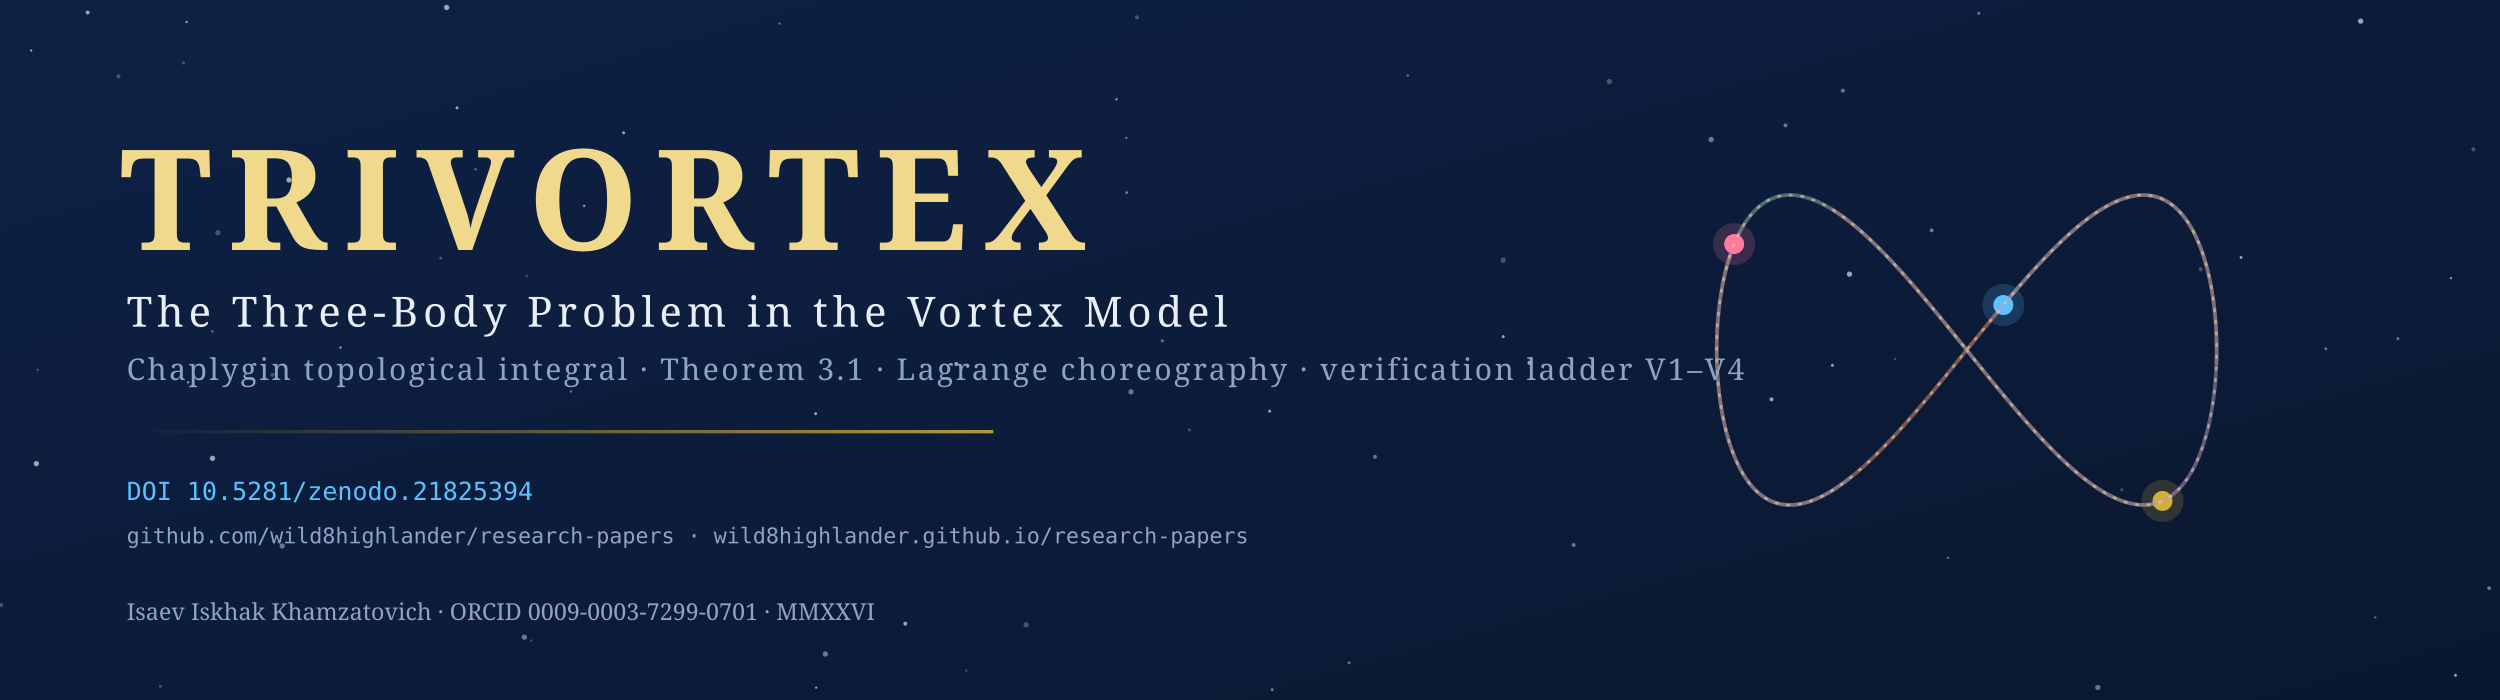
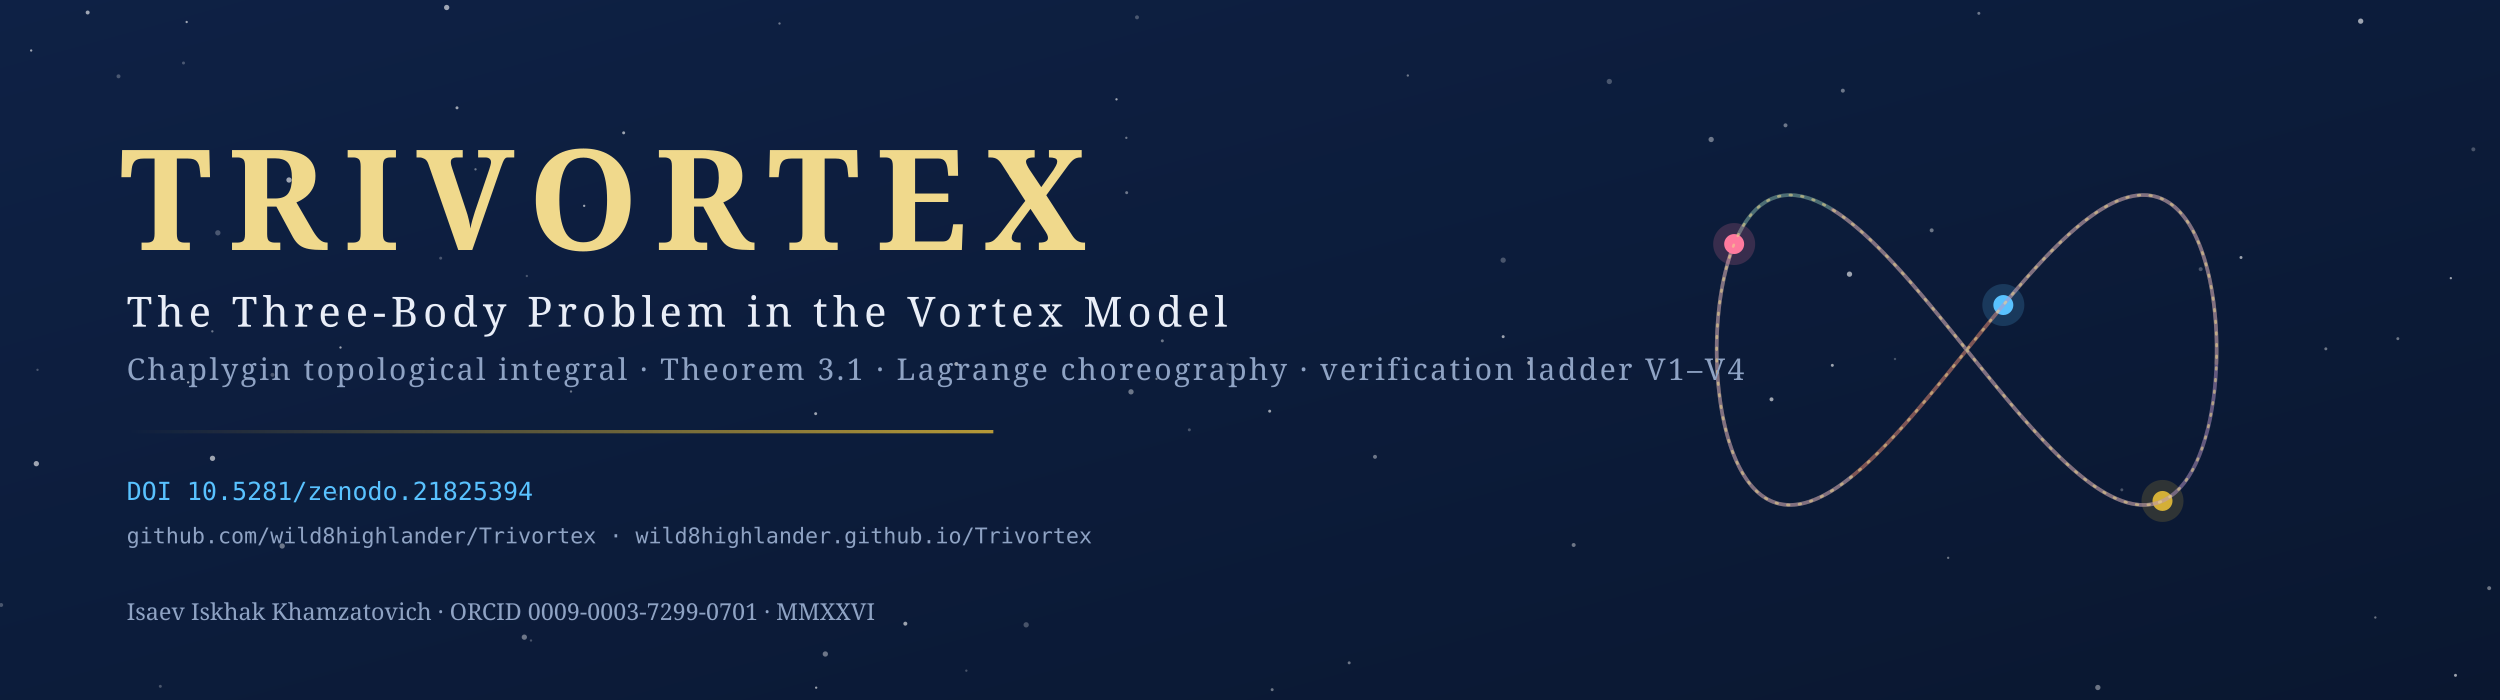
<svg xmlns="http://www.w3.org/2000/svg" width="1500" height="420" viewBox="0 0 1500 420" role="img" aria-label="TRIVORTEX banner">
  <defs>
    <linearGradient id="bgb" x1="0" y1="0" x2="1" y2="1">
      <stop offset="0" stop-color="#0E2145" />
      <stop offset="1" stop-color="#0A1730" />
    </linearGradient>
    <linearGradient id="fade" x1="0" y1="0" x2="1" y2="0">
      <stop offset="0" stop-color="#D4AF37" stop-opacity="0" />
      <stop offset="1" stop-color="#D4AF37" stop-opacity="0.85" />
    </linearGradient>
  </defs>
  <rect width="1500" height="420" fill="url(#bgb)" />
  <circle cx="678.6" cy="235.1" r="1.6" fill="#FFFFFF" opacity="0.4" />
  <circle cx="761.8" cy="246.7" r="0.9" fill="#FFFFFF" opacity="0.6" />
  <circle cx="713.6" cy="257.9" r="0.9" fill="#FFFFFF" opacity="0.25" />
  <circle cx="669.9" cy="59.6" r="0.7" fill="#FFFFFF" opacity="0.6" />
  <circle cx="1473.3" cy="405.2" r="0.9" fill="#FFFFFF" opacity="0.6" />
  <circle cx="22.5" cy="221.9" r="0.7" fill="#FFFFFF" opacity="0.25" />
  <circle cx="285.3" cy="101.6" r="0.7" fill="#FFFFFF" opacity="0.4" />
  <circle cx="489.4" cy="248.2" r="0.9" fill="#FFFFFF" opacity="0.6" />
  <circle cx="350.5" cy="123.5" r="0.7" fill="#FFFFFF" opacity="0.6" />
  <circle cx="127.5" cy="275.0" r="1.6" fill="#FFFFFF" opacity="0.6" />
  <circle cx="1493.5" cy="352.9" r="1.2" fill="#FFFFFF" opacity="0.4" />
  <circle cx="1137.0" cy="215.4" r="0.7" fill="#FFFFFF" opacity="0.25" />
  <circle cx="844.7" cy="45.3" r="0.7" fill="#FFFFFF" opacity="0.4" />
  <circle cx="579.8" cy="402.4" r="0.7" fill="#FFFFFF" opacity="0.25" />
  <circle cx="314.6" cy="382.3" r="1.6" fill="#FFFFFF" opacity="0.4" />
  <circle cx="1470.5" cy="166.9" r="0.7" fill="#FFFFFF" opacity="0.6" />
  <circle cx="944.2" cy="327.0" r="1.2" fill="#FFFFFF" opacity="0.4" />
  <circle cx="130.7" cy="139.7" r="1.6" fill="#FFFFFF" opacity="0.25" />
  <circle cx="201.9" cy="296.9" r="0.7" fill="#FFFFFF" opacity="0.25" />
  <circle cx="697.4" cy="204.5" r="0.9" fill="#FFFFFF" opacity="0.4" />
  <circle cx="763.3" cy="413.8" r="0.9" fill="#FFFFFF" opacity="0.4" />
  <circle cx="965.6" cy="48.9" r="1.6" fill="#FFFFFF" opacity="0.25" />
  <circle cx="0.7" cy="363.0" r="1.2" fill="#FFFFFF" opacity="0.25" />
  <circle cx="316.1" cy="165.6" r="0.7" fill="#FFFFFF" opacity="0.25" />
  <circle cx="1484.0" cy="89.6" r="1.2" fill="#FFFFFF" opacity="0.25" />
  <circle cx="1159.0" cy="138.2" r="1.2" fill="#FFFFFF" opacity="0.4" />
  <circle cx="110.1" cy="37.8" r="0.9" fill="#FFFFFF" opacity="0.25" />
  <circle cx="901.9" cy="156.1" r="1.6" fill="#FFFFFF" opacity="0.25" />
  <circle cx="1438.7" cy="203.2" r="0.9" fill="#FFFFFF" opacity="0.4" />
  <circle cx="274.2" cy="64.7" r="0.9" fill="#FFFFFF" opacity="0.6" />
  <circle cx="374.2" cy="79.7" r="0.9" fill="#FFFFFF" opacity="0.6" />
  <circle cx="1425.2" cy="370.5" r="0.7" fill="#FFFFFF" opacity="0.4" />
  <circle cx="71.1" cy="45.8" r="1.2" fill="#FFFFFF" opacity="0.25" />
  <circle cx="1109.7" cy="164.5" r="1.6" fill="#FFFFFF" opacity="0.6" />
  <circle cx="736.5" cy="218.4" r="0.7" fill="#FFFFFF" opacity="0.25" />
  <circle cx="342.6" cy="234.9" r="0.7" fill="#FFFFFF" opacity="0.4" />
  <circle cx="318.6" cy="384.3" r="0.7" fill="#FFFFFF" opacity="0.25" />
  <circle cx="403.8" cy="187.2" r="0.7" fill="#FFFFFF" opacity="0.25" />
  <circle cx="264.4" cy="154.9" r="0.9" fill="#FFFFFF" opacity="0.25" />
  <circle cx="543.2" cy="374.2" r="1.2" fill="#FFFFFF" opacity="0.6" />
  <circle cx="1099.4" cy="219.2" r="0.9" fill="#FFFFFF" opacity="0.6" />
  <circle cx="52.6" cy="7.5" r="1.2" fill="#FFFFFF" opacity="0.6" />
  <circle cx="467.7" cy="14.1" r="0.7" fill="#FFFFFF" opacity="0.4" />
  <circle cx="100.9" cy="130.6" r="0.9" fill="#FFFFFF" opacity="0.25" />
  <circle cx="112.9" cy="229.4" r="0.7" fill="#FFFFFF" opacity="0.6" />
  <circle cx="1105.7" cy="54.4" r="1.2" fill="#FFFFFF" opacity="0.4" />
  <circle cx="127.4" cy="198.8" r="0.7" fill="#FFFFFF" opacity="0.4" />
  <circle cx="1416.4" cy="12.7" r="1.6" fill="#FFFFFF" opacity="0.6" />
  <circle cx="21.8" cy="278.2" r="1.6" fill="#FFFFFF" opacity="0.6" />
  <circle cx="18.7" cy="30.3" r="0.7" fill="#FFFFFF" opacity="0.6" />
  <circle cx="173.4" cy="108.0" r="1.6" fill="#FFFFFF" opacity="0.6" />
  <circle cx="495.2" cy="392.4" r="1.6" fill="#FFFFFF" opacity="0.4" />
  <circle cx="693.9" cy="227.3" r="0.7" fill="#FFFFFF" opacity="0.4" />
  <circle cx="901.9" cy="202.0" r="0.9" fill="#FFFFFF" opacity="0.6" />
  <circle cx="169.3" cy="327.6" r="1.6" fill="#FFFFFF" opacity="0.4" />
  <circle cx="1344.6" cy="154.5" r="0.9" fill="#FFFFFF" opacity="0.6" />
  <circle cx="917.6" cy="217.7" r="1.2" fill="#FFFFFF" opacity="0.6" />
  <circle cx="1395.5" cy="209.3" r="0.9" fill="#FFFFFF" opacity="0.4" />
  <circle cx="607.1" cy="105.3" r="1.6" fill="#FFFFFF" opacity="0.25" />
  <circle cx="1320.4" cy="161.5" r="1.2" fill="#FFFFFF" opacity="0.25" />
  <circle cx="204.3" cy="208.5" r="0.7" fill="#FFFFFF" opacity="0.6" />
  <circle cx="96.2" cy="411.8" r="0.9" fill="#FFFFFF" opacity="0.25" />
  <circle cx="676.0" cy="115.6" r="0.9" fill="#FFFFFF" opacity="0.4" />
  <circle cx="573.8" cy="218.4" r="1.2" fill="#FFFFFF" opacity="0.6" />
  <circle cx="1258.7" cy="412.5" r="1.6" fill="#FFFFFF" opacity="0.4" />
  <circle cx="112.0" cy="13.2" r="0.7" fill="#FFFFFF" opacity="0.6" />
  <circle cx="1062.9" cy="239.6" r="1.2" fill="#FFFFFF" opacity="0.6" />
  <circle cx="1187.3" cy="8.0" r="0.9" fill="#FFFFFF" opacity="0.4" />
  <circle cx="682.2" cy="10.4" r="1.2" fill="#FFFFFF" opacity="0.25" />
  <circle cx="1168.9" cy="334.7" r="0.7" fill="#FFFFFF" opacity="0.4" />
  <circle cx="163.5" cy="224.9" r="1.2" fill="#FFFFFF" opacity="0.25" />
  <circle cx="1026.7" cy="83.7" r="1.6" fill="#FFFFFF" opacity="0.4" />
  <circle cx="268.0" cy="4.5" r="1.6" fill="#FFFFFF" opacity="0.6" />
  <circle cx="1071.3" cy="75.2" r="1.2" fill="#FFFFFF" opacity="0.4" />
  <circle cx="809.5" cy="397.7" r="0.9" fill="#FFFFFF" opacity="0.4" />
  <circle cx="1273.1" cy="293.9" r="0.9" fill="#FFFFFF" opacity="0.25" />
  <circle cx="615.7" cy="374.9" r="1.6" fill="#FFFFFF" opacity="0.25" />
  <circle cx="675.8" cy="82.7" r="0.7" fill="#FFFFFF" opacity="0.4" />
  <circle cx="825.0" cy="274.1" r="1.2" fill="#FFFFFF" opacity="0.4" />
  <circle cx="489.7" cy="412.6" r="0.7" fill="#FFFFFF" opacity="0.6" />
  <path d="M 1329.86,217.89 L 1330.00,211.33 L 1329.94,204.76 L 1329.70,198.21 L 1329.27,191.73 L 1328.65,185.33 L 1327.85,179.06 L 1326.86,172.94 L 1325.69,167.01 L 1324.34,161.29 L 1322.81,155.82 L 1321.10,150.62 L 1319.21,145.71 L 1317.15,141.12 L 1314.92,136.88 L 1312.51,133.01 L 1309.95,129.51 L 1307.22,126.42 L 1304.33,123.75 L 1301.29,121.51 L 1298.09,119.71 L 1294.75,118.36 L 1291.27,117.47 L 1287.64,117.04 L 1283.89,117.08 L 1280.00,117.58 L 1275.98,118.54 L 1271.85,119.96 L 1267.60,121.82 L 1263.25,124.13 L 1258.78,126.87 L 1254.23,130.02 L 1249.57,133.57 L 1244.83,137.50 L 1240.01,141.80 L 1235.12,146.43 L 1230.15,151.39 L 1225.13,156.63 L 1220.04,162.15 L 1214.91,167.90 L 1209.74,173.86 L 1204.52,180.00 L 1199.28,186.29 L 1194.01,192.70 L 1188.72,199.20 L 1183.43,205.75 L 1178.13,212.32 L 1172.83,218.89 L 1167.54,225.40 L 1162.26,231.84 L 1157.01,238.17 L 1151.79,244.36 L 1146.60,250.38 L 1141.45,256.19 L 1136.35,261.78 L 1131.31,267.11 L 1126.33,272.15 L 1121.41,276.88 L 1116.57,281.28 L 1111.81,285.32 L 1107.13,288.98 L 1102.54,292.25 L 1098.05,295.11 L 1093.66,297.55 L 1089.38,299.54 L 1085.21,301.09 L 1081.16,302.19 L 1077.24,302.82 L 1073.44,303.00 L 1069.78,302.70 L 1066.25,301.95 L 1062.87,300.73 L 1059.63,299.06 L 1056.54,296.95 L 1053.61,294.40 L 1050.83,291.43 L 1048.22,288.06 L 1045.77,284.29 L 1043.49,280.15 L 1041.38,275.67 L 1039.44,270.85 L 1037.68,265.73 L 1036.09,260.33 L 1034.69,254.69 L 1033.46,248.81 L 1032.42,242.75 L 1031.57,236.52 L 1030.89,230.16 L 1030.41,223.69 L 1030.11,217.16 L 1030.00,210.60 L 1030.08,204.03 L 1030.34,197.49 L 1030.79,191.01 L 1031.43,184.63 L 1032.25,178.37 L 1033.26,172.27 L 1034.45,166.36 L 1035.82,160.67 L 1037.37,155.23 L 1039.11,150.06 L 1041.01,145.18 L 1043.09,140.64 L 1045.34,136.43 L 1047.76,132.60 L 1050.35,129.15 L 1053.09,126.11 L 1056.00,123.48 L 1059.06,121.29 L 1062.27,119.54 L 1065.63,118.24 L 1069.13,117.40 L 1072.77,117.02 L 1076.54,117.11 L 1080.44,117.66 L 1084.47,118.67 L 1088.62,120.14 L 1092.88,122.06 L 1097.24,124.41 L 1101.72,127.20 L 1106.29,130.39 L 1110.95,133.99 L 1115.70,137.96 L 1120.53,142.30 L 1125.43,146.97 L 1130.40,151.96 L 1135.43,157.23 L 1140.52,162.77 L 1145.66,168.55 L 1150.84,174.53 L 1156.06,180.69 L 1161.31,187.00 L 1166.58,193.42 L 1171.87,199.93 L 1177.16,206.48 L 1182.46,213.05 L 1187.76,219.61 L 1193.05,226.12 L 1198.32,232.55 L 1203.57,238.87 L 1208.79,245.04 L 1213.98,251.03 L 1219.12,256.83 L 1224.21,262.38 L 1229.25,267.68 L 1234.22,272.69 L 1239.13,277.38 L 1243.96,281.74 L 1248.72,285.74 L 1253.39,289.37 L 1257.96,292.59 L 1262.44,295.40 L 1266.82,297.79 L 1271.09,299.74 L 1275.24,301.24 L 1279.28,302.28 L 1283.19,302.87 L 1286.97,302.99 L 1290.62,302.64 L 1294.13,301.83 L 1297.50,300.57" fill="none" stroke="#D4AF37" stroke-opacity="0.30" stroke-width="2.2" stroke-linecap="round" />
  <circle cx="1297.50" cy="300.57" r="6" fill="#D4AF37" />
  <circle cx="1297.50" cy="300.57" r="12.6" fill="#D4AF37" opacity="0.18" />
  <path d="M 1110.58,286.30 L 1105.93,289.87 L 1101.37,293.03 L 1096.90,295.79 L 1092.54,298.11 L 1088.29,299.99 L 1084.15,301.42 L 1080.13,302.40 L 1076.24,302.91 L 1072.48,302.96 L 1068.85,302.55 L 1065.36,301.68 L 1062.01,300.34 L 1058.82,298.56 L 1055.77,296.33 L 1052.87,293.67 L 1050.14,290.60 L 1047.57,287.12 L 1045.16,283.25 L 1042.92,279.02 L 1040.86,274.45 L 1038.96,269.55 L 1037.25,264.36 L 1035.71,258.89 L 1034.35,253.18 L 1033.17,247.26 L 1032.18,241.15 L 1031.37,234.88 L 1030.75,228.49 L 1030.31,222.01 L 1030.06,215.46 L 1030.00,208.89 L 1030.13,202.33 L 1030.44,195.80 L 1030.94,189.34 L 1031.62,182.99 L 1032.50,176.77 L 1033.55,170.72 L 1034.79,164.87 L 1036.21,159.24 L 1037.81,153.86 L 1039.58,148.76 L 1041.53,143.97 L 1043.66,139.51 L 1045.95,135.40 L 1048.42,131.67 L 1051.04,128.32 L 1053.83,125.39 L 1056.78,122.87 L 1059.88,120.79 L 1063.13,119.16 L 1066.52,117.98 L 1070.06,117.26 L 1073.73,117.00 L 1077.54,117.21 L 1081.48,117.88 L 1085.53,119.01 L 1089.71,120.59 L 1094.00,122.63 L 1098.39,125.09 L 1102.89,127.99 L 1107.49,131.29 L 1112.17,134.98 L 1116.94,139.05 L 1121.79,143.48 L 1126.71,148.23 L 1131.70,153.30 L 1136.75,158.65 L 1141.85,164.25 L 1147.00,170.08 L 1152.19,176.12 L 1157.42,182.32 L 1162.67,188.66 L 1167.95,195.10 L 1173.24,201.62 L 1178.54,208.19 L 1183.84,214.76 L 1189.13,221.31 L 1194.42,227.80 L 1199.69,234.20 L 1204.93,240.48 L 1210.14,246.61 L 1215.31,252.56 L 1220.44,258.29 L 1225.52,263.78 L 1230.54,269.01 L 1235.50,273.94 L 1240.39,278.55 L 1245.20,282.82 L 1249.94,286.72 L 1254.58,290.24 L 1259.14,293.36 L 1263.59,296.06 L 1267.94,298.34 L 1272.18,300.17 L 1276.30,301.55 L 1280.30,302.48 L 1284.18,302.94 L 1287.93,302.94 L 1291.54,302.48 L 1295.02,301.55 L 1298.35,300.17 L 1301.53,298.33 L 1304.56,296.06 L 1307.44,293.35 L 1310.15,290.23 L 1312.71,286.71 L 1315.09,282.80 L 1317.31,278.53 L 1319.36,273.92 L 1321.23,268.99 L 1322.93,263.76 L 1324.45,258.27 L 1325.79,252.54 L 1326.94,246.59 L 1327.92,240.46 L 1328.71,234.18 L 1329.31,227.77 L 1329.72,221.28 L 1329.95,214.73 L 1329.99,208.16 L 1329.85,201.60 L 1329.51,195.08 L 1328.99,188.63 L 1328.29,182.29 L 1327.40,176.09 L 1326.32,170.06 L 1325.06,164.23 L 1323.62,158.63 L 1322.00,153.28 L 1320.21,148.22 L 1318.24,143.46 L 1316.09,139.04 L 1313.78,134.97 L 1311.30,131.28 L 1308.65,127.98 L 1305.85,125.08 L 1302.89,122.62 L 1299.77,120.59 L 1296.50,119.00 L 1293.09,117.88 L 1289.54,117.21 L 1285.85,117.00 L 1282.03,117.26 L 1278.08,117.98 L 1274.01,119.16 L 1269.82,120.80 L 1265.52,122.88 L 1261.11,125.40 L 1256.60,128.33 L 1252.00,131.68 L 1247.30,135.42 L 1242.52,139.53 L 1237.67,143.99 L 1232.74,148.78 L 1227.74,153.88 L 1222.69,159.26 L 1217.58,164.89 L 1212.42,170.74 L 1207.23,176.80 L 1202.00,183.02" fill="none" stroke="#59C2FF" stroke-opacity="0.30" stroke-width="2.2" stroke-linecap="round" />
  <circle cx="1202.00" cy="183.02" r="6" fill="#59C2FF" />
  <circle cx="1202.00" cy="183.02" r="12.6" fill="#59C2FF" opacity="0.18" />
  <path d="M 1099.55,125.80 L 1104.08,128.80 L 1108.69,132.21 L 1113.40,136.00 L 1118.19,140.17 L 1123.06,144.68 L 1128.00,149.52 L 1133.00,154.66 L 1138.07,160.08 L 1143.18,165.74 L 1148.34,171.63 L 1153.54,177.71 L 1158.78,183.95 L 1164.04,190.32 L 1169.32,196.79 L 1174.61,203.32 L 1179.91,209.89 L 1185.21,216.46 L 1190.51,223.00 L 1195.79,229.47 L 1201.05,235.84 L 1206.28,242.09 L 1211.48,248.17 L 1216.65,254.07 L 1221.76,259.74 L 1226.83,265.16 L 1231.83,270.32 L 1236.78,275.16 L 1241.65,279.69 L 1246.44,283.86 L 1251.15,287.67 L 1255.77,291.09 L 1260.30,294.10 L 1264.73,296.70 L 1269.05,298.86 L 1273.26,300.57 L 1277.35,301.84 L 1281.32,302.64 L 1285.17,302.99 L 1288.88,302.87 L 1292.46,302.28 L 1295.90,301.23 L 1299.19,299.73 L 1302.33,297.78 L 1305.32,295.39 L 1308.16,292.58 L 1310.83,289.35 L 1313.34,285.73 L 1315.69,281.73 L 1317.86,277.37 L 1319.86,272.67 L 1321.69,267.66 L 1323.34,262.36 L 1324.81,256.81 L 1326.11,251.01 L 1327.21,245.02 L 1328.14,238.84 L 1328.88,232.53 L 1329.43,226.10 L 1329.80,219.59 L 1329.98,213.03 L 1329.97,206.46 L 1329.78,199.90 L 1329.40,193.40 L 1328.83,186.98 L 1328.07,180.67 L 1327.14,174.51 L 1326.01,168.53 L 1324.71,162.75 L 1323.22,157.21 L 1321.56,151.94 L 1319.71,146.95 L 1317.70,142.28 L 1315.51,137.95 L 1313.15,133.98 L 1310.63,130.38 L 1307.94,127.19 L 1305.10,124.40 L 1302.09,122.05 L 1298.94,120.13 L 1295.63,118.67 L 1292.19,117.66 L 1288.60,117.11 L 1284.87,117.02 L 1281.02,117.40 L 1277.04,118.24 L 1272.93,119.54 L 1268.72,121.30 L 1264.39,123.49 L 1259.95,126.12 L 1255.42,129.16 L 1250.79,132.61 L 1246.07,136.45 L 1241.27,140.65 L 1236.39,145.20 L 1231.45,150.07 L 1226.44,155.25 L 1221.37,160.69 L 1216.25,166.39 L 1211.08,172.30 L 1205.88,178.39 L 1200.64,184.65 L 1195.38,191.03 L 1190.09,197.51 L 1184.80,204.05 L 1179.50,210.62 L 1174.20,217.19 L 1168.91,223.72 L 1163.63,230.18 L 1158.37,236.54 L 1153.14,242.77 L 1147.94,248.84 L 1142.78,254.71 L 1137.67,260.35 L 1132.61,265.75 L 1127.61,270.87 L 1122.68,275.68 L 1117.82,280.17 L 1113.03,284.30 L 1108.33,288.07 L 1103.72,291.44 L 1099.20,294.41 L 1094.79,296.96 L 1090.48,299.07 L 1086.28,300.74 L 1082.20,301.95 L 1078.24,302.70 L 1074.41,303.00 L 1070.72,302.82 L 1067.15,302.19 L 1063.73,301.09 L 1060.46,299.54 L 1057.33,297.54 L 1054.35,295.10 L 1051.54,292.24 L 1048.88,288.97 L 1046.39,285.30 L 1044.06,281.26 L 1041.91,276.86 L 1039.92,272.13 L 1038.12,267.09 L 1036.48,261.76 L 1035.03,256.17 L 1033.76,250.36 L 1032.67,244.34 L 1031.77,238.15 L 1031.05,231.82 L 1030.52,225.38 L 1030.17,218.86 L 1030.01,212.30 L 1030.04,205.73 L 1030.25,199.18 L 1030.66,192.68 L 1031.25,186.27 L 1032.02,179.98 L 1032.98,173.84 L 1034.12,167.88 L 1035.45,162.13 L 1036.96,156.61 L 1038.64,151.37 L 1040.50,146.42" fill="none" stroke="#FF7A9E" stroke-opacity="0.30" stroke-width="2.2" stroke-linecap="round" />
  <circle cx="1040.50" cy="146.42" r="6" fill="#FF7A9E" />
  <circle cx="1040.50" cy="146.42" r="12.6" fill="#FF7A9E" opacity="0.18" />
  <path d="M 1180.00,210.00 L 1182.36,212.92 L 1184.71,215.84 L 1187.07,218.75 L 1189.42,221.66 L 1191.77,224.55 L 1194.12,227.43 L 1196.46,230.29 L 1198.80,233.13 L 1201.14,235.95 L 1203.47,238.74 L 1205.79,241.50 L 1208.11,244.24 L 1210.42,246.93 L 1212.72,249.60 L 1215.02,252.22 L 1217.30,254.80 L 1219.58,257.34 L 1221.85,259.83 L 1224.11,262.27 L 1226.35,264.66 L 1228.59,267.00 L 1230.81,269.28 L 1233.02,271.50 L 1235.22,273.66 L 1237.40,275.76 L 1239.57,277.79 L 1241.73,279.76 L 1243.87,281.66 L 1245.99,283.48 L 1248.10,285.24 L 1250.19,286.92 L 1252.26,288.52 L 1254.32,290.05 L 1256.36,291.50 L 1258.37,292.86 L 1260.37,294.15 L 1262.35,295.35 L 1264.31,296.47 L 1266.25,297.50 L 1268.17,298.45 L 1270.06,299.31 L 1271.94,300.08 L 1273.79,300.76 L 1275.61,301.35 L 1277.42,301.86 L 1279.20,302.27 L 1280.95,302.59 L 1282.68,302.82 L 1284.39,302.95 L 1286.07,303.00 L 1287.72,302.95 L 1289.35,302.82 L 1290.94,302.59 L 1292.52,302.27 L 1294.06,301.86 L 1295.58,301.35 L 1297.06,300.76 L 1298.52,300.08 L 1299.95,299.31 L 1301.35,298.45 L 1302.72,297.50 L 1304.06,296.47 L 1305.37,295.35 L 1306.65,294.15 L 1307.90,292.86 L 1309.11,291.50 L 1310.29,290.05 L 1311.45,288.52 L 1312.56,286.92 L 1313.65,285.24 L 1314.70,283.48 L 1315.72,281.66 L 1316.71,279.76 L 1317.66,277.79 L 1318.58,275.76 L 1319.47,273.66 L 1320.32,271.50 L 1321.13,269.28 L 1321.91,267.00 L 1322.66,264.66 L 1323.37,262.27 L 1324.04,259.83 L 1324.68,257.34 L 1325.29,254.80 L 1325.86,252.22 L 1326.39,249.60 L 1326.88,246.93 L 1327.34,244.24 L 1327.77,241.50 L 1328.15,238.74 L 1328.50,235.95 L 1328.82,233.13 L 1329.09,230.29 L 1329.33,227.43 L 1329.54,224.55 L 1329.70,221.66 L 1329.83,218.75 L 1329.93,215.84 L 1329.98,212.92 L 1330.00,210.00 L 1329.98,207.08 L 1329.93,204.16 L 1329.83,201.25 L 1329.70,198.34 L 1329.54,195.45 L 1329.33,192.57 L 1329.09,189.71 L 1328.82,186.87 L 1328.50,184.05 L 1328.15,181.26 L 1327.77,178.50 L 1327.34,175.76 L 1326.88,173.07 L 1326.39,170.40 L 1325.86,167.78 L 1325.29,165.20 L 1324.68,162.66 L 1324.04,160.17 L 1323.37,157.73 L 1322.66,155.34 L 1321.91,153.00 L 1321.13,150.72 L 1320.32,148.50 L 1319.47,146.34 L 1318.58,144.24 L 1317.66,142.21 L 1316.71,140.24 L 1315.72,138.34 L 1314.70,136.52 L 1313.65,134.76 L 1312.56,133.08 L 1311.45,131.48 L 1310.29,129.95 L 1309.11,128.50 L 1307.90,127.14 L 1306.65,125.85 L 1305.37,124.65 L 1304.06,123.53 L 1302.72,122.50 L 1301.35,121.55 L 1299.95,120.69 L 1298.52,119.92 L 1297.06,119.24 L 1295.58,118.65 L 1294.06,118.14 L 1292.52,117.73 L 1290.94,117.41 L 1289.35,117.18 L 1287.72,117.05 L 1286.07,117.00 L 1284.39,117.05 L 1282.68,117.18 L 1280.95,117.41 L 1279.20,117.73 L 1277.42,118.14 L 1275.61,118.65 L 1273.79,119.24 L 1271.94,119.92 L 1270.06,120.69 L 1268.17,121.55 L 1266.25,122.50 L 1264.31,123.53 L 1262.35,124.65 L 1260.37,125.85 L 1258.37,127.14 L 1256.36,128.50 L 1254.32,129.95 L 1252.26,131.48 L 1250.19,133.08 L 1248.10,134.76 L 1245.99,136.52 L 1243.87,138.34 L 1241.73,140.24 L 1239.57,142.21 L 1237.40,144.24 L 1235.22,146.34 L 1233.02,148.50 L 1230.81,150.72 L 1228.59,153.00 L 1226.35,155.34 L 1224.11,157.73 L 1221.85,160.17 L 1219.58,162.66 L 1217.30,165.20 L 1215.02,167.78 L 1212.72,170.40 L 1210.42,173.07 L 1208.11,175.76 L 1205.79,178.50 L 1203.47,181.26 L 1201.14,184.05 L 1198.80,186.87 L 1196.46,189.71 L 1194.12,192.57 L 1191.77,195.45 L 1189.42,198.34 L 1187.07,201.25 L 1184.71,204.16 L 1182.36,207.08 L 1180.00,210.00 L 1177.64,212.92 L 1175.29,215.84 L 1172.93,218.75 L 1170.58,221.66 L 1168.23,224.55 L 1165.88,227.43 L 1163.54,230.29 L 1161.20,233.13 L 1158.86,235.95 L 1156.53,238.74 L 1154.21,241.50 L 1151.89,244.24 L 1149.58,246.93 L 1147.28,249.60 L 1144.98,252.22 L 1142.70,254.80 L 1140.42,257.34 L 1138.15,259.83 L 1135.89,262.27 L 1133.65,264.66 L 1131.41,267.00 L 1129.19,269.28 L 1126.98,271.50 L 1124.78,273.66 L 1122.60,275.76 L 1120.43,277.79 L 1118.27,279.76 L 1116.13,281.66 L 1114.01,283.48 L 1111.90,285.24 L 1109.81,286.92 L 1107.74,288.52 L 1105.68,290.05 L 1103.64,291.50 L 1101.63,292.86 L 1099.63,294.15 L 1097.65,295.35 L 1095.69,296.47 L 1093.75,297.50 L 1091.83,298.45 L 1089.94,299.31 L 1088.06,300.08 L 1086.21,300.76 L 1084.39,301.35 L 1082.58,301.86 L 1080.80,302.27 L 1079.05,302.59 L 1077.32,302.82 L 1075.61,302.95 L 1073.93,303.00 L 1072.28,302.95 L 1070.65,302.82 L 1069.06,302.59 L 1067.48,302.27 L 1065.94,301.86 L 1064.42,301.35 L 1062.94,300.76 L 1061.48,300.08 L 1060.05,299.31 L 1058.65,298.45 L 1057.28,297.50 L 1055.94,296.47 L 1054.63,295.35 L 1053.35,294.15 L 1052.10,292.86 L 1050.89,291.50 L 1049.71,290.05 L 1048.55,288.52 L 1047.44,286.92 L 1046.35,285.24 L 1045.30,283.48 L 1044.28,281.66 L 1043.29,279.76 L 1042.34,277.79 L 1041.42,275.76 L 1040.53,273.66 L 1039.68,271.50 L 1038.87,269.28 L 1038.09,267.00 L 1037.34,264.66 L 1036.63,262.27 L 1035.96,259.83 L 1035.32,257.34 L 1034.71,254.80 L 1034.14,252.22 L 1033.61,249.60 L 1033.12,246.93 L 1032.66,244.24 L 1032.23,241.50 L 1031.85,238.74 L 1031.50,235.95 L 1031.18,233.13 L 1030.91,230.29 L 1030.67,227.43 L 1030.46,224.55 L 1030.30,221.66 L 1030.17,218.75 L 1030.07,215.84 L 1030.02,212.92 L 1030.00,210.00 L 1030.02,207.08 L 1030.07,204.16 L 1030.17,201.25 L 1030.30,198.34 L 1030.46,195.45 L 1030.67,192.57 L 1030.91,189.71 L 1031.18,186.87 L 1031.50,184.05 L 1031.85,181.26 L 1032.23,178.50 L 1032.66,175.76 L 1033.12,173.07 L 1033.61,170.40 L 1034.14,167.78 L 1034.71,165.20 L 1035.32,162.66 L 1035.96,160.17 L 1036.63,157.73 L 1037.34,155.34 L 1038.09,153.00 L 1038.87,150.72 L 1039.68,148.50 L 1040.53,146.34 L 1041.42,144.24 L 1042.34,142.21 L 1043.29,140.24 L 1044.28,138.34 L 1045.30,136.52 L 1046.35,134.76 L 1047.44,133.08 L 1048.55,131.48 L 1049.71,129.95 L 1050.89,128.50 L 1052.10,127.14 L 1053.35,125.85 L 1054.63,124.65 L 1055.94,123.53 L 1057.28,122.50 L 1058.65,121.55 L 1060.05,120.69 L 1061.48,119.92 L 1062.94,119.24 L 1064.42,118.65 L 1065.94,118.14 L 1067.48,117.73 L 1069.06,117.41 L 1070.65,117.18 L 1072.28,117.05 L 1073.93,117.00 L 1075.61,117.05 L 1077.32,117.18 L 1079.05,117.41 L 1080.80,117.73 L 1082.58,118.14 L 1084.39,118.65 L 1086.21,119.24 L 1088.06,119.92 L 1089.94,120.69 L 1091.83,121.55 L 1093.75,122.50 L 1095.69,123.53 L 1097.65,124.65 L 1099.63,125.85 L 1101.63,127.14 L 1103.64,128.50 L 1105.68,129.95 L 1107.74,131.48 L 1109.81,133.08 L 1111.90,134.76 L 1114.01,136.52 L 1116.13,138.34 L 1118.27,140.24 L 1120.43,142.21 L 1122.60,144.24 L 1124.78,146.34 L 1126.98,148.50 L 1129.19,150.72 L 1131.41,153.00 L 1133.65,155.34 L 1135.89,157.73 L 1138.15,160.17 L 1140.42,162.66 L 1142.70,165.20 L 1144.98,167.78 L 1147.28,170.40 L 1149.58,173.07 L 1151.89,175.76 L 1154.21,178.50 L 1156.53,181.26 L 1158.86,184.05 L 1161.20,186.87 L 1163.54,189.71 L 1165.88,192.57 L 1168.23,195.45 L 1170.58,198.34 L 1172.93,201.25 L 1175.29,204.16 L 1177.64,207.08 L 1180.00,210.00" fill="none" stroke="#F0D98C" stroke-opacity="0.55" stroke-width="1.6" stroke-dasharray="1 6" stroke-linecap="round" />
  <text x="72" y="150" font-family="Georgia, serif" font-size="84" font-weight="bold" letter-spacing="10" fill="#F0D98C">TRIVORTEX</text>
  <text x="76" y="196" font-family="Georgia, serif" font-size="25" letter-spacing="3" fill="#E9EEF8">The Three-Body Problem in the Vortex Model</text>
  <text x="76" y="228" font-family="Georgia, serif" font-size="18" letter-spacing="1.5" fill="#8FA3C4">Chaplygin topological integral · Theorem 3.1 · Lagrange choreography · verification ladder V1–V4</text>
  <rect x="76" y="258" width="520" height="2" fill="url(#fade)" />
  <text x="76" y="300" font-family="'DejaVu Sans Mono', monospace" font-size="15" fill="#59C2FF">DOI 10.5281/zenodo.21825394</text>
-   <text x="76" y="326" font-family="'DejaVu Sans Mono', monospace" font-size="13" fill="#8FA3C4">github.com/wild8highlander/research-papers · wild8highlander.github.io/research-papers</text>
+   <text x="76" y="326" font-family="'DejaVu Sans Mono', monospace" font-size="13" fill="#8FA3C4">github.com/wild8highlander/Trivortex · wild8highlander.github.io/Trivortex</text>
  <text x="76" y="372" font-family="Georgia, serif" font-size="14" fill="#8FA3C4">Isaev Iskhak Khamzatovich · ORCID 0009-0003-7299-0701 · MMXXVI</text>
</svg>
